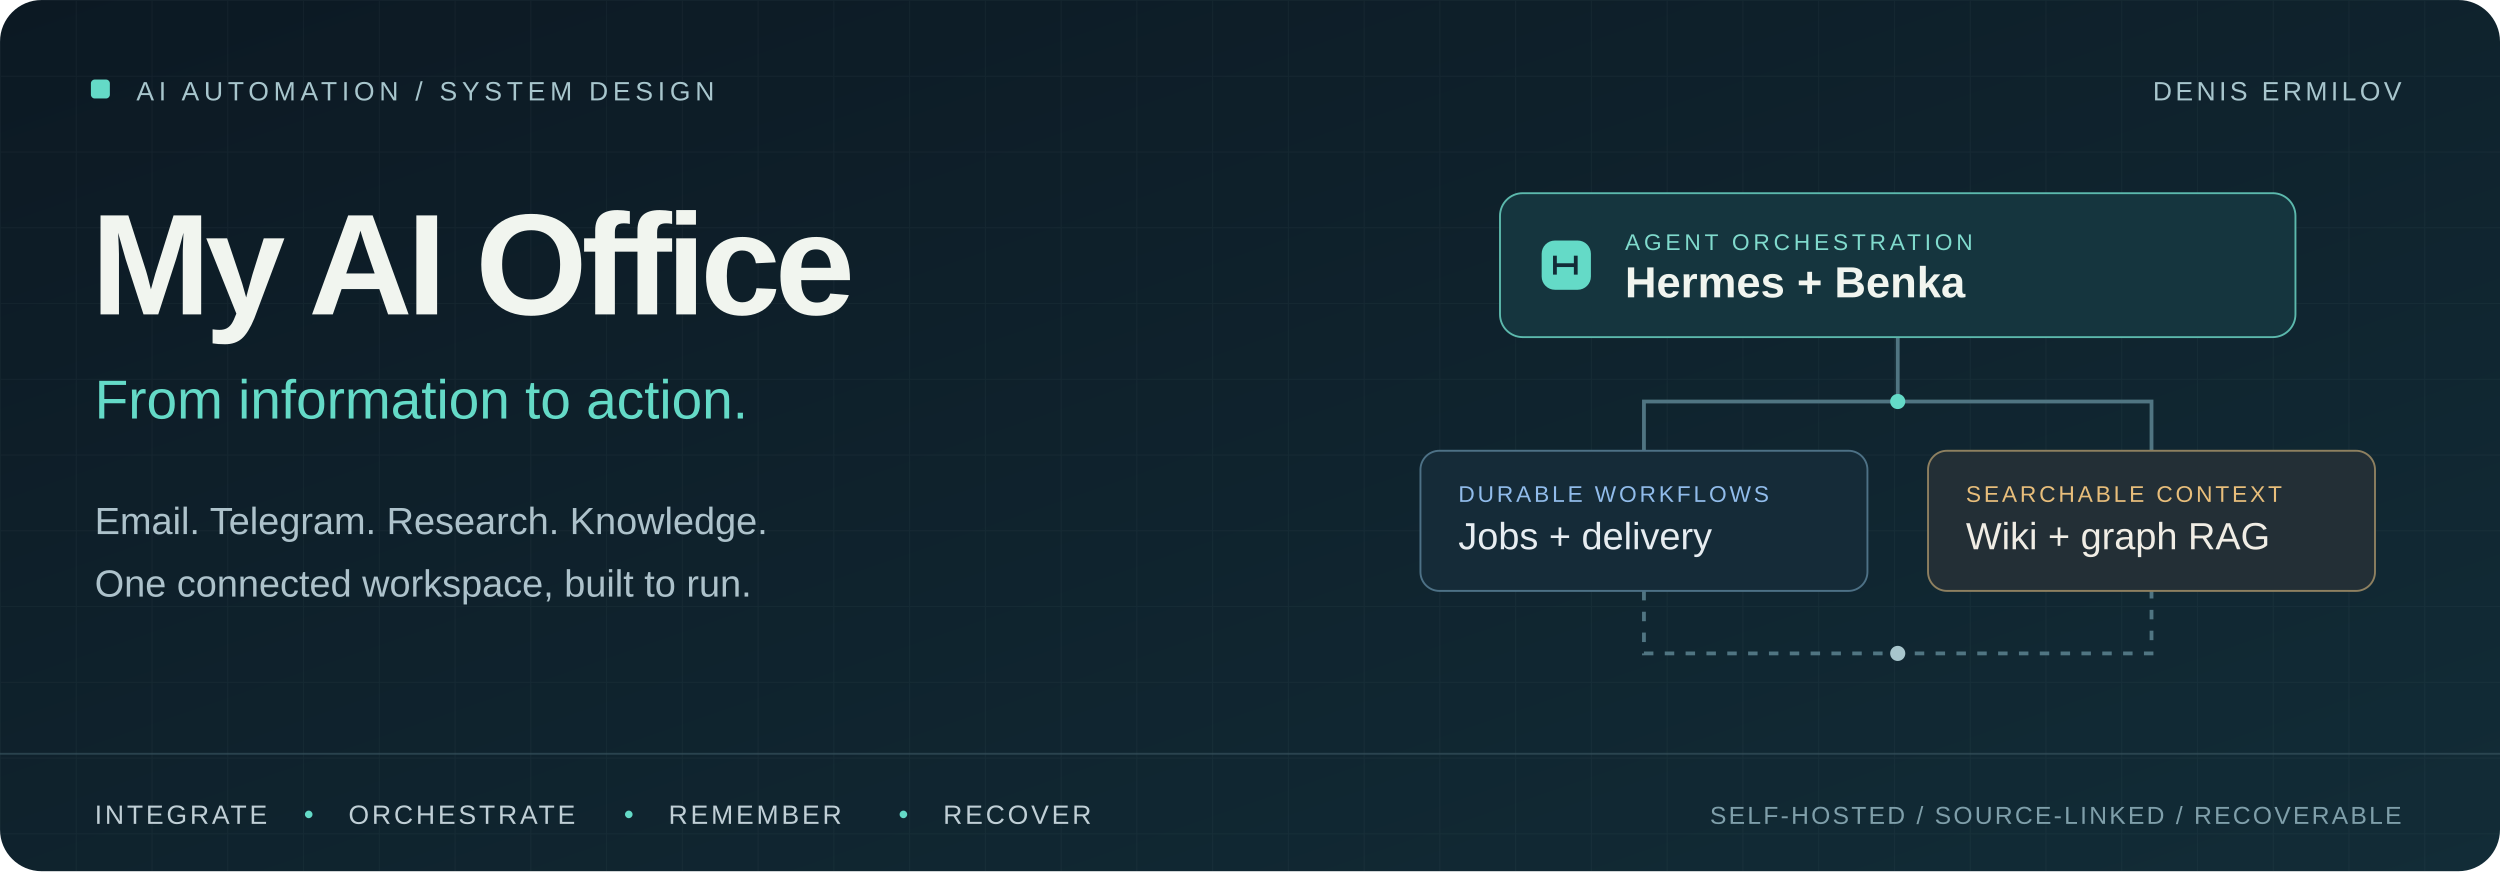
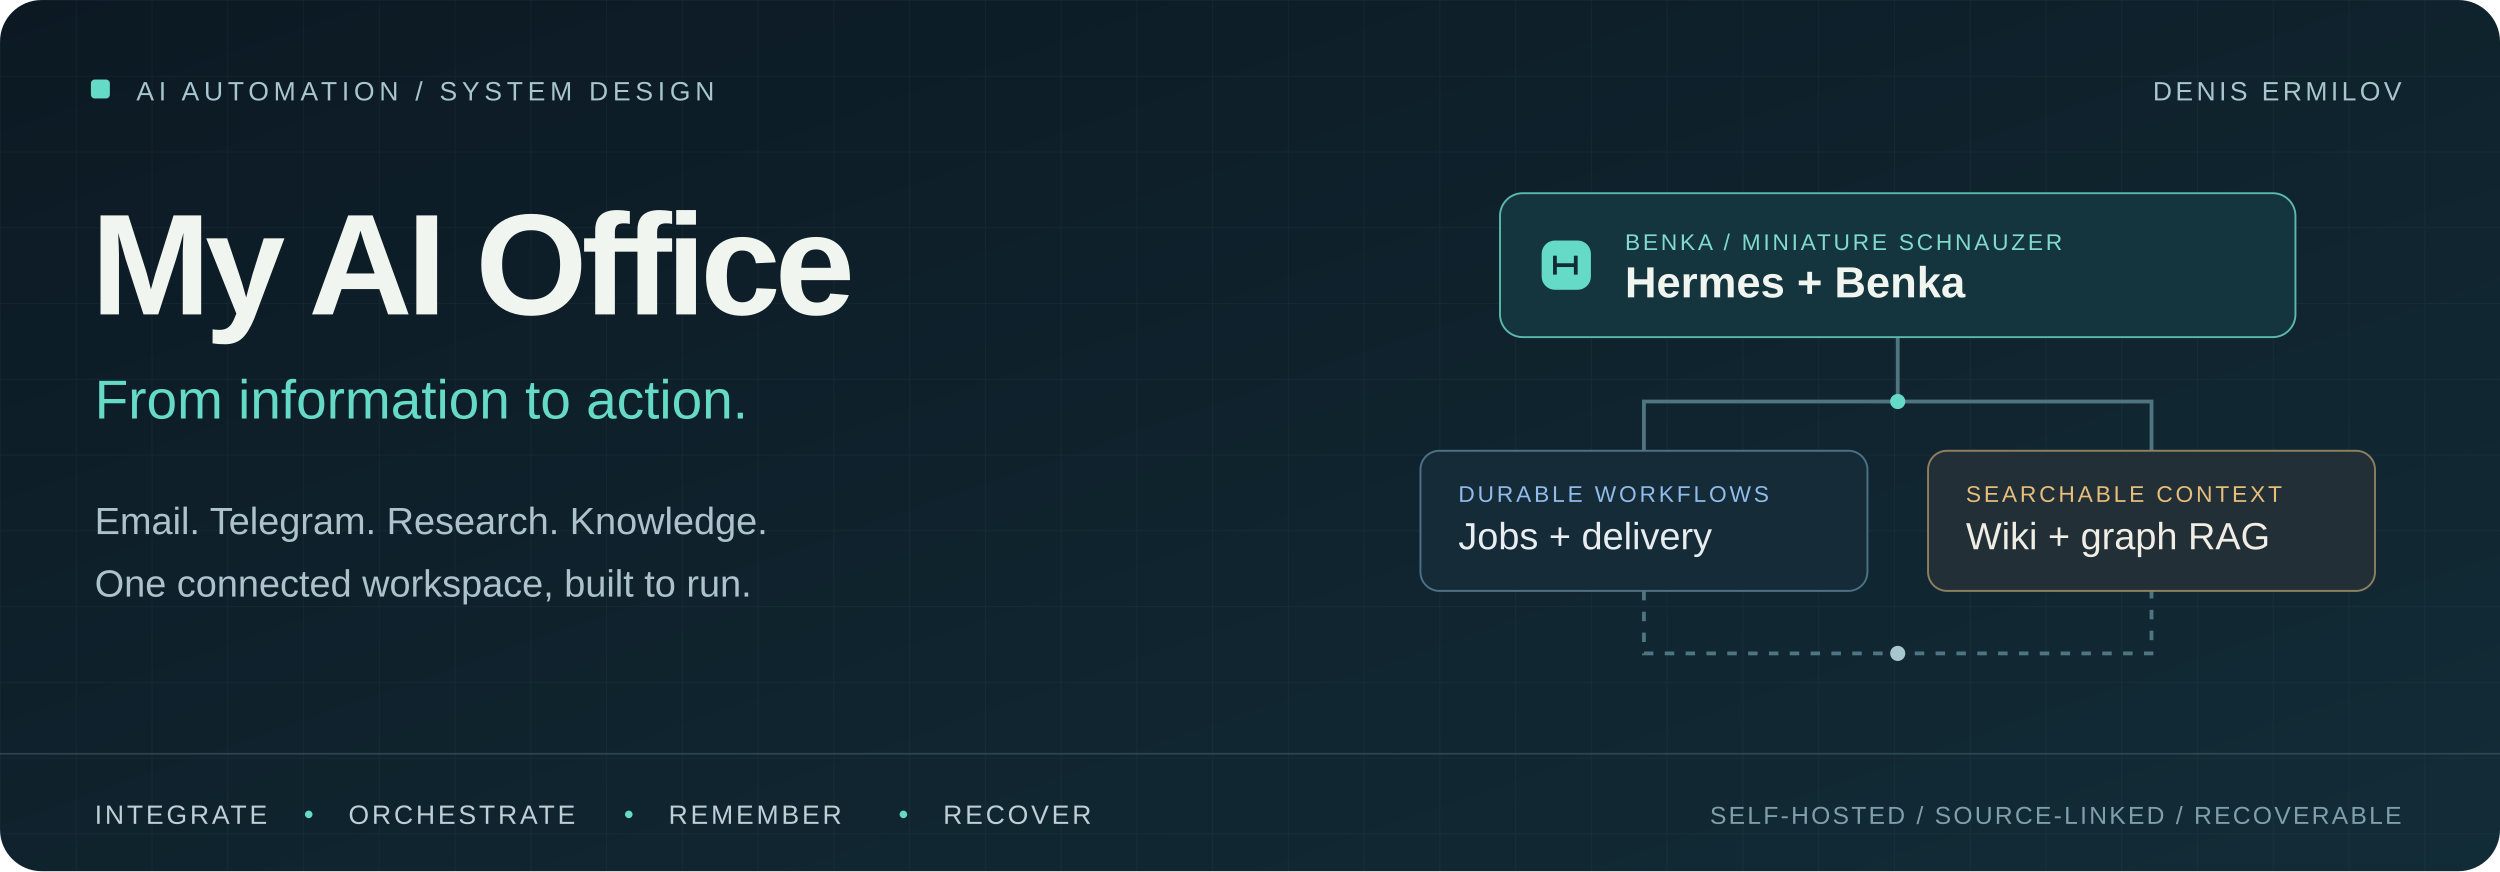
<svg xmlns="http://www.w3.org/2000/svg" width="1320" height="460" viewBox="0 0 1320 460" role="img" aria-labelledby="title description">
  <defs>
    <linearGradient id="background" x1="0" y1="0" x2="1" y2="1">
      <stop stop-color="#0c1923" />
      <stop offset="1" stop-color="#122c37" />
    </linearGradient>
    <pattern id="grid" width="40" height="40" patternUnits="userSpaceOnUse">
      <path d="M40 0H0V40" fill="none" stroke="#a2cfdb" stroke-opacity=".045" />
    </pattern>
  </defs>
  <rect width="1320" height="460" rx="22" fill="url(#background)" />
  <rect width="1320" height="460" rx="22" fill="url(#grid)" />
  <path d="M0 398H1320" stroke="#36505c" stroke-opacity=".7" />
  <g font-family="Arial, Helvetica, sans-serif">
    <rect x="48" y="42" width="10" height="10" rx="2" fill="#64dac7" />
    <text x="72" y="53" fill="#a8c6cd" font-size="14" letter-spacing="2.5">AI AUTOMATION / SYSTEM DESIGN</text>
    <text x="1268" y="53" text-anchor="end" fill="#a8c6cd" font-size="14" letter-spacing="1.8">DENIS ERMILOV</text>
    <text x="48" y="166" fill="#f1f5ef" font-size="76" font-weight="700" letter-spacing="-3">My AI Office</text>
    <text x="50" y="221" fill="#64dac7" font-size="29">From information to action.</text>
    <text x="50" y="282" fill="#adc2cb" font-size="20">Email. Telegram. Research. Knowledge.</text>
    <text x="50" y="315" fill="#adc2cb" font-size="20">One connected workspace, built to run.</text>
    <g fill="none" stroke="#507582" stroke-width="2">
      <path d="M1002 178V212H868V238" />
      <path d="M1002 212H1136V238" />
      <path d="M868 312V345H1136V312" stroke-dasharray="5 6" />
    </g>
    <circle cx="1002" cy="212" r="4" fill="#64dac7" />
    <rect x="792" y="102" width="420" height="76" rx="12" fill="#15353e" stroke="#5cb9ad" />
    <rect x="814" y="127" width="26" height="26" rx="7" fill="#64dac7" />
    <path d="M821 135V145M832 135V145M821 140H832" stroke="#122c37" stroke-width="2" />
-     <text x="858" y="132" fill="#80dbcd" font-size="12" letter-spacing="2">AGENT ORCHESTRATION</text>
+     <text x="858" y="132" fill="#80dbcd" font-size="12" letter-spacing="1.45">BENKA / MINIATURE SCHNAUZER</text>
    <text x="858" y="157" fill="#f1f5ef" font-size="23" font-weight="700">Hermes + Benka</text>
    <rect x="750" y="238" width="236" height="74" rx="10" fill="#152b38" stroke="#4d7186" />
    <text x="770" y="265" fill="#91bceb" font-size="12" letter-spacing="1.5">DURABLE WORKFLOWS</text>
    <text x="770" y="290" fill="#e7edf1" font-size="20">Jobs + delivery</text>
    <rect x="1018" y="238" width="236" height="74" rx="10" fill="#232f36" stroke="#8e8060" />
    <text x="1038" y="265" fill="#e8be7b" font-size="12" letter-spacing="1.5">SEARCHABLE CONTEXT</text>
    <text x="1038" y="290" fill="#f0ede5" font-size="20">Wiki + graph RAG</text>
    <circle cx="1002" cy="345" r="4" fill="#a8c6cd" />
    <text x="50" y="435" fill="#c0cfd6" font-size="14" letter-spacing="1.5">INTEGRATE</text>
    <circle cx="163" cy="430" r="2" fill="#64dac7" />
    <text x="184" y="435" fill="#c0cfd6" font-size="14" letter-spacing="1.5">ORCHESTRATE</text>
    <circle cx="332" cy="430" r="2" fill="#64dac7" />
    <text x="353" y="435" fill="#c0cfd6" font-size="14" letter-spacing="1.5">REMEMBER</text>
    <circle cx="477" cy="430" r="2" fill="#64dac7" />
    <text x="498" y="435" fill="#c0cfd6" font-size="14" letter-spacing="1.5">RECOVER</text>
    <text x="1268" y="435" text-anchor="end" fill="#7f9faa" font-size="13" letter-spacing="1.2">SELF-HOSTED / SOURCE-LINKED / RECOVERABLE</text>
  </g>
</svg>
